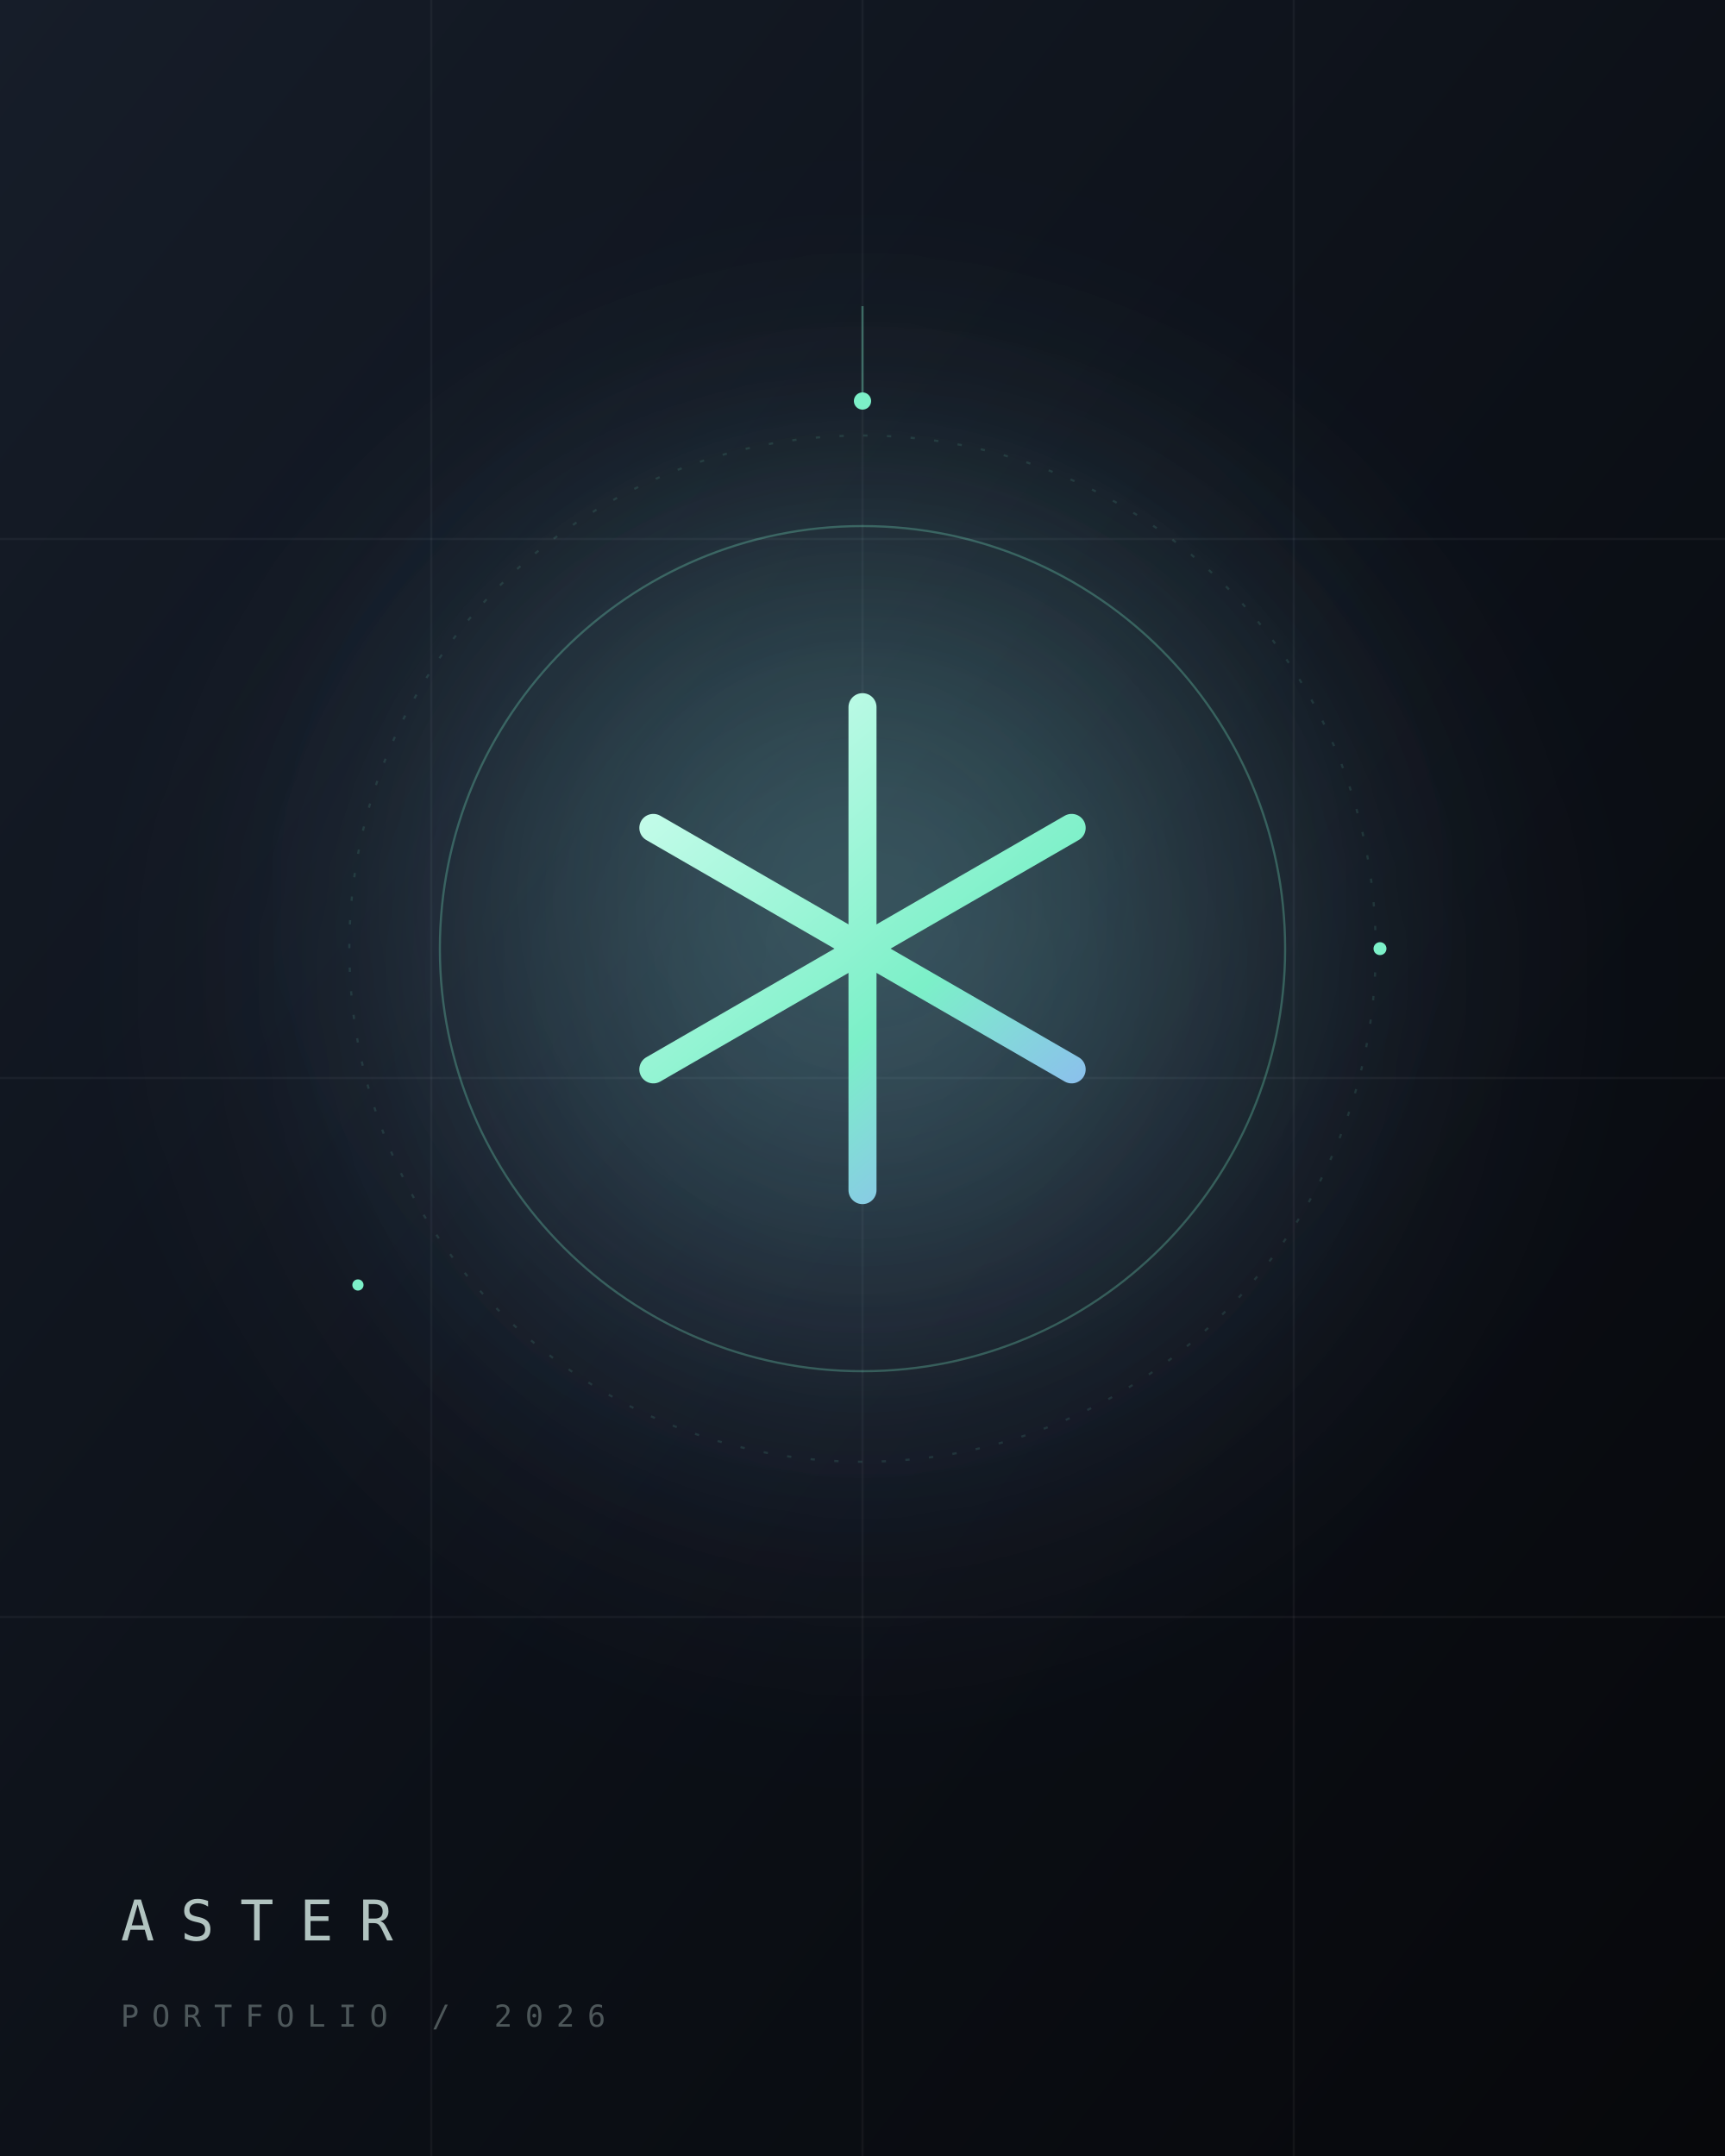
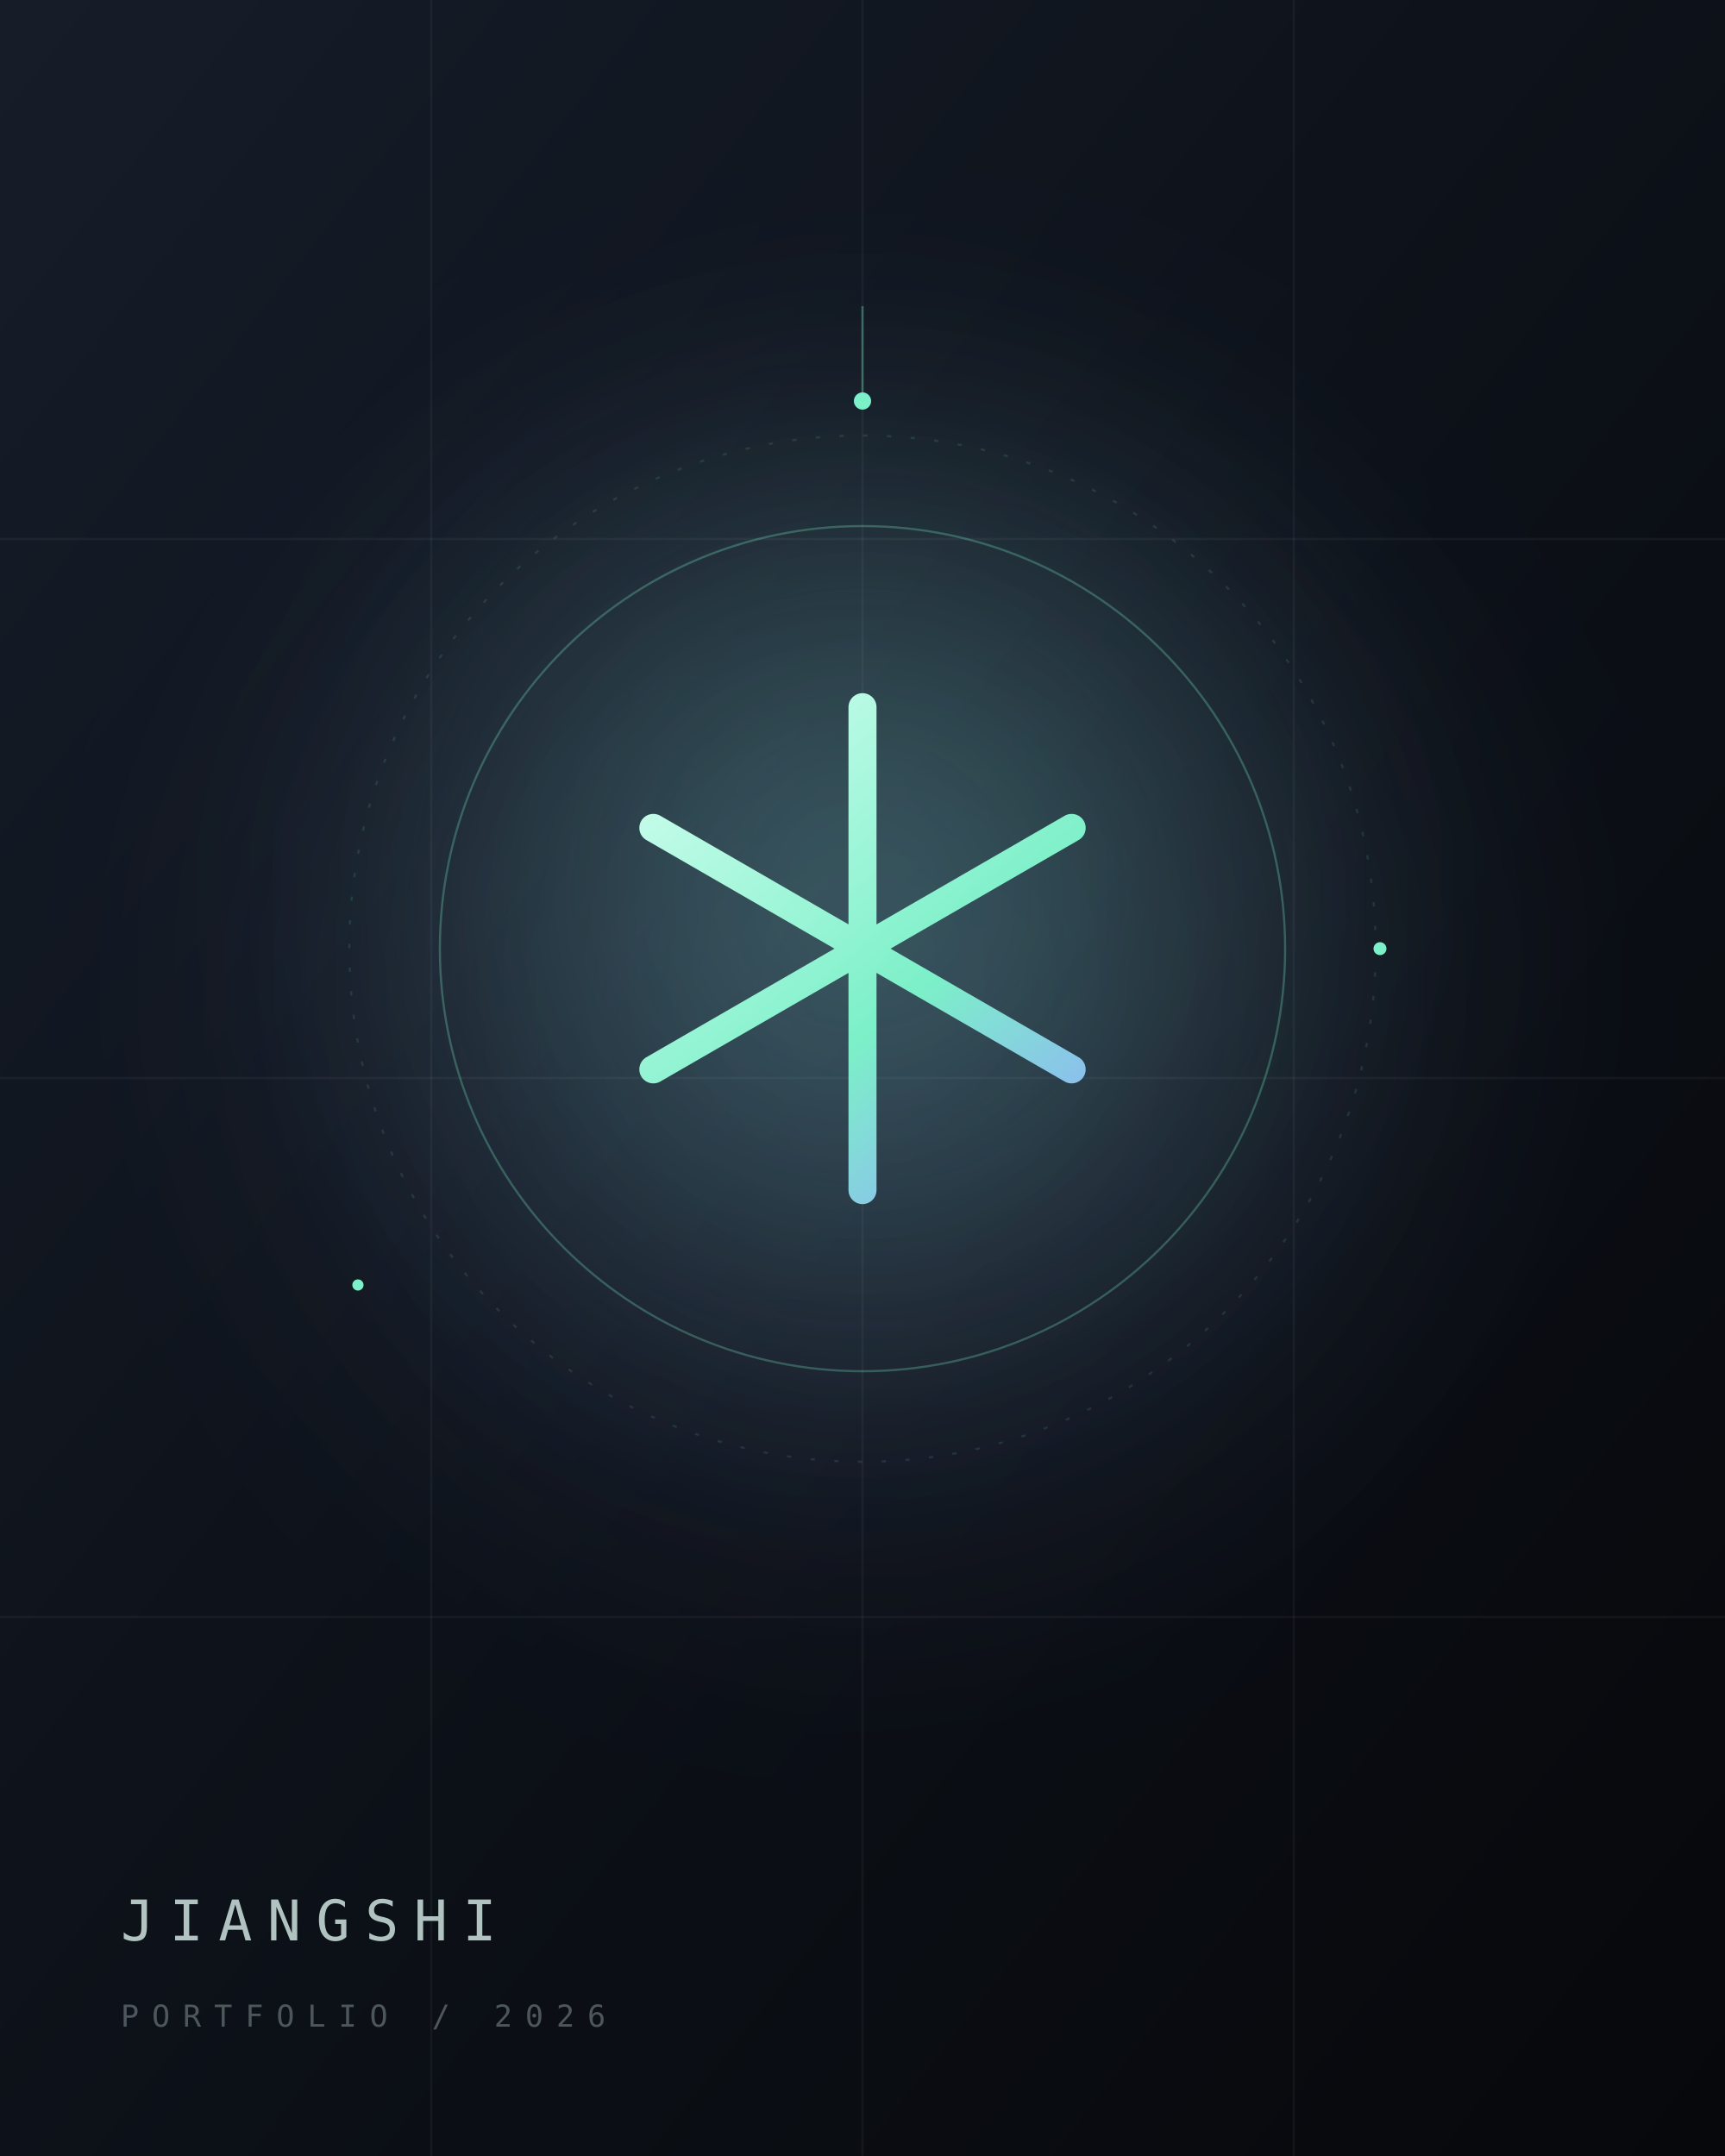
<svg xmlns="http://www.w3.org/2000/svg" viewBox="0 0 800 1000" width="800" height="1000" fill="none">
  <defs>
    <linearGradient id="pbg" x1="0" y1="0" x2="1" y2="1">
      <stop offset="0%" stop-color="#161d29" />
      <stop offset="55%" stop-color="#0c1017" />
      <stop offset="100%" stop-color="#07080b" />
    </linearGradient>
    <radialGradient id="pglow" cx="50%" cy="45%" r="50%">
      <stop offset="0%" stop-color="#7cf0c8" stop-opacity="0.26" />
      <stop offset="100%" stop-color="#7cf0c8" stop-opacity="0" />
    </radialGradient>
    <radialGradient id="pviolet" cx="50%" cy="50%" r="50%">
      <stop offset="0%" stop-color="#93a7ff" stop-opacity="0.22" />
      <stop offset="100%" stop-color="#93a7ff" stop-opacity="0" />
    </radialGradient>
    <filter id="pblur" x="-60%" y="-60%" width="220%" height="220%">
      <feGaussianBlur stdDeviation="50" />
    </filter>
    <linearGradient id="pmark" gradientUnits="userSpaceOnUse" x1="300" y1="320" x2="500" y2="560">
      <stop offset="0%" stop-color="#d8fff3" />
      <stop offset="60%" stop-color="#7cf0c8" />
      <stop offset="100%" stop-color="#93a7ff" />
    </linearGradient>
  </defs>
  <rect width="800" height="1000" fill="url(#pbg)" />
  <g stroke="#ffffff" stroke-opacity="0.045">
    <path d="M0 250h800M0 500h800M0 750h800" />
    <path d="M200 0v1000M400 0v1000M600 0v1000" />
  </g>
  <circle cx="400" cy="452" r="330" fill="url(#pviolet)" filter="url(#pblur)" />
  <circle cx="400" cy="440" r="250" fill="url(#pglow)" filter="url(#pblur)" />
  <g stroke="#7cf0c8" fill="none">
    <circle cx="400" cy="440" r="196" stroke-opacity="0.28" />
    <circle cx="400" cy="440" r="238" stroke-opacity="0.12" stroke-dasharray="2 9" />
  </g>
  <g stroke="url(#pmark)" stroke-width="13" stroke-linecap="round">
    <path d="M400 328v224" />
    <path d="M303 384l194 112" />
    <path d="M497 384L303 496" />
  </g>
  <g fill="#7cf0c8">
    <circle cx="400" cy="186" r="4" />
    <circle cx="640" cy="440" r="3" />
    <circle cx="166" cy="596" r="2.6" />
  </g>
  <path d="M400 186v-44" stroke="#7cf0c8" stroke-opacity="0.35" />
-   <text x="56" y="900" fill="#e8fff8" fill-opacity="0.75" font-family="ui-monospace, monospace" font-size="26" letter-spacing="12">ASTER</text>
+   <text x="56" y="900" fill="#e8fff8" fill-opacity="0.75" font-family="ui-monospace, monospace" font-size="26" letter-spacing="7">JIANGSHI</text>
  <text x="56" y="940" fill="#e8fff8" fill-opacity="0.3" font-family="ui-monospace, monospace" font-size="14" letter-spacing="6">PORTFOLIO / 2026</text>
</svg>
